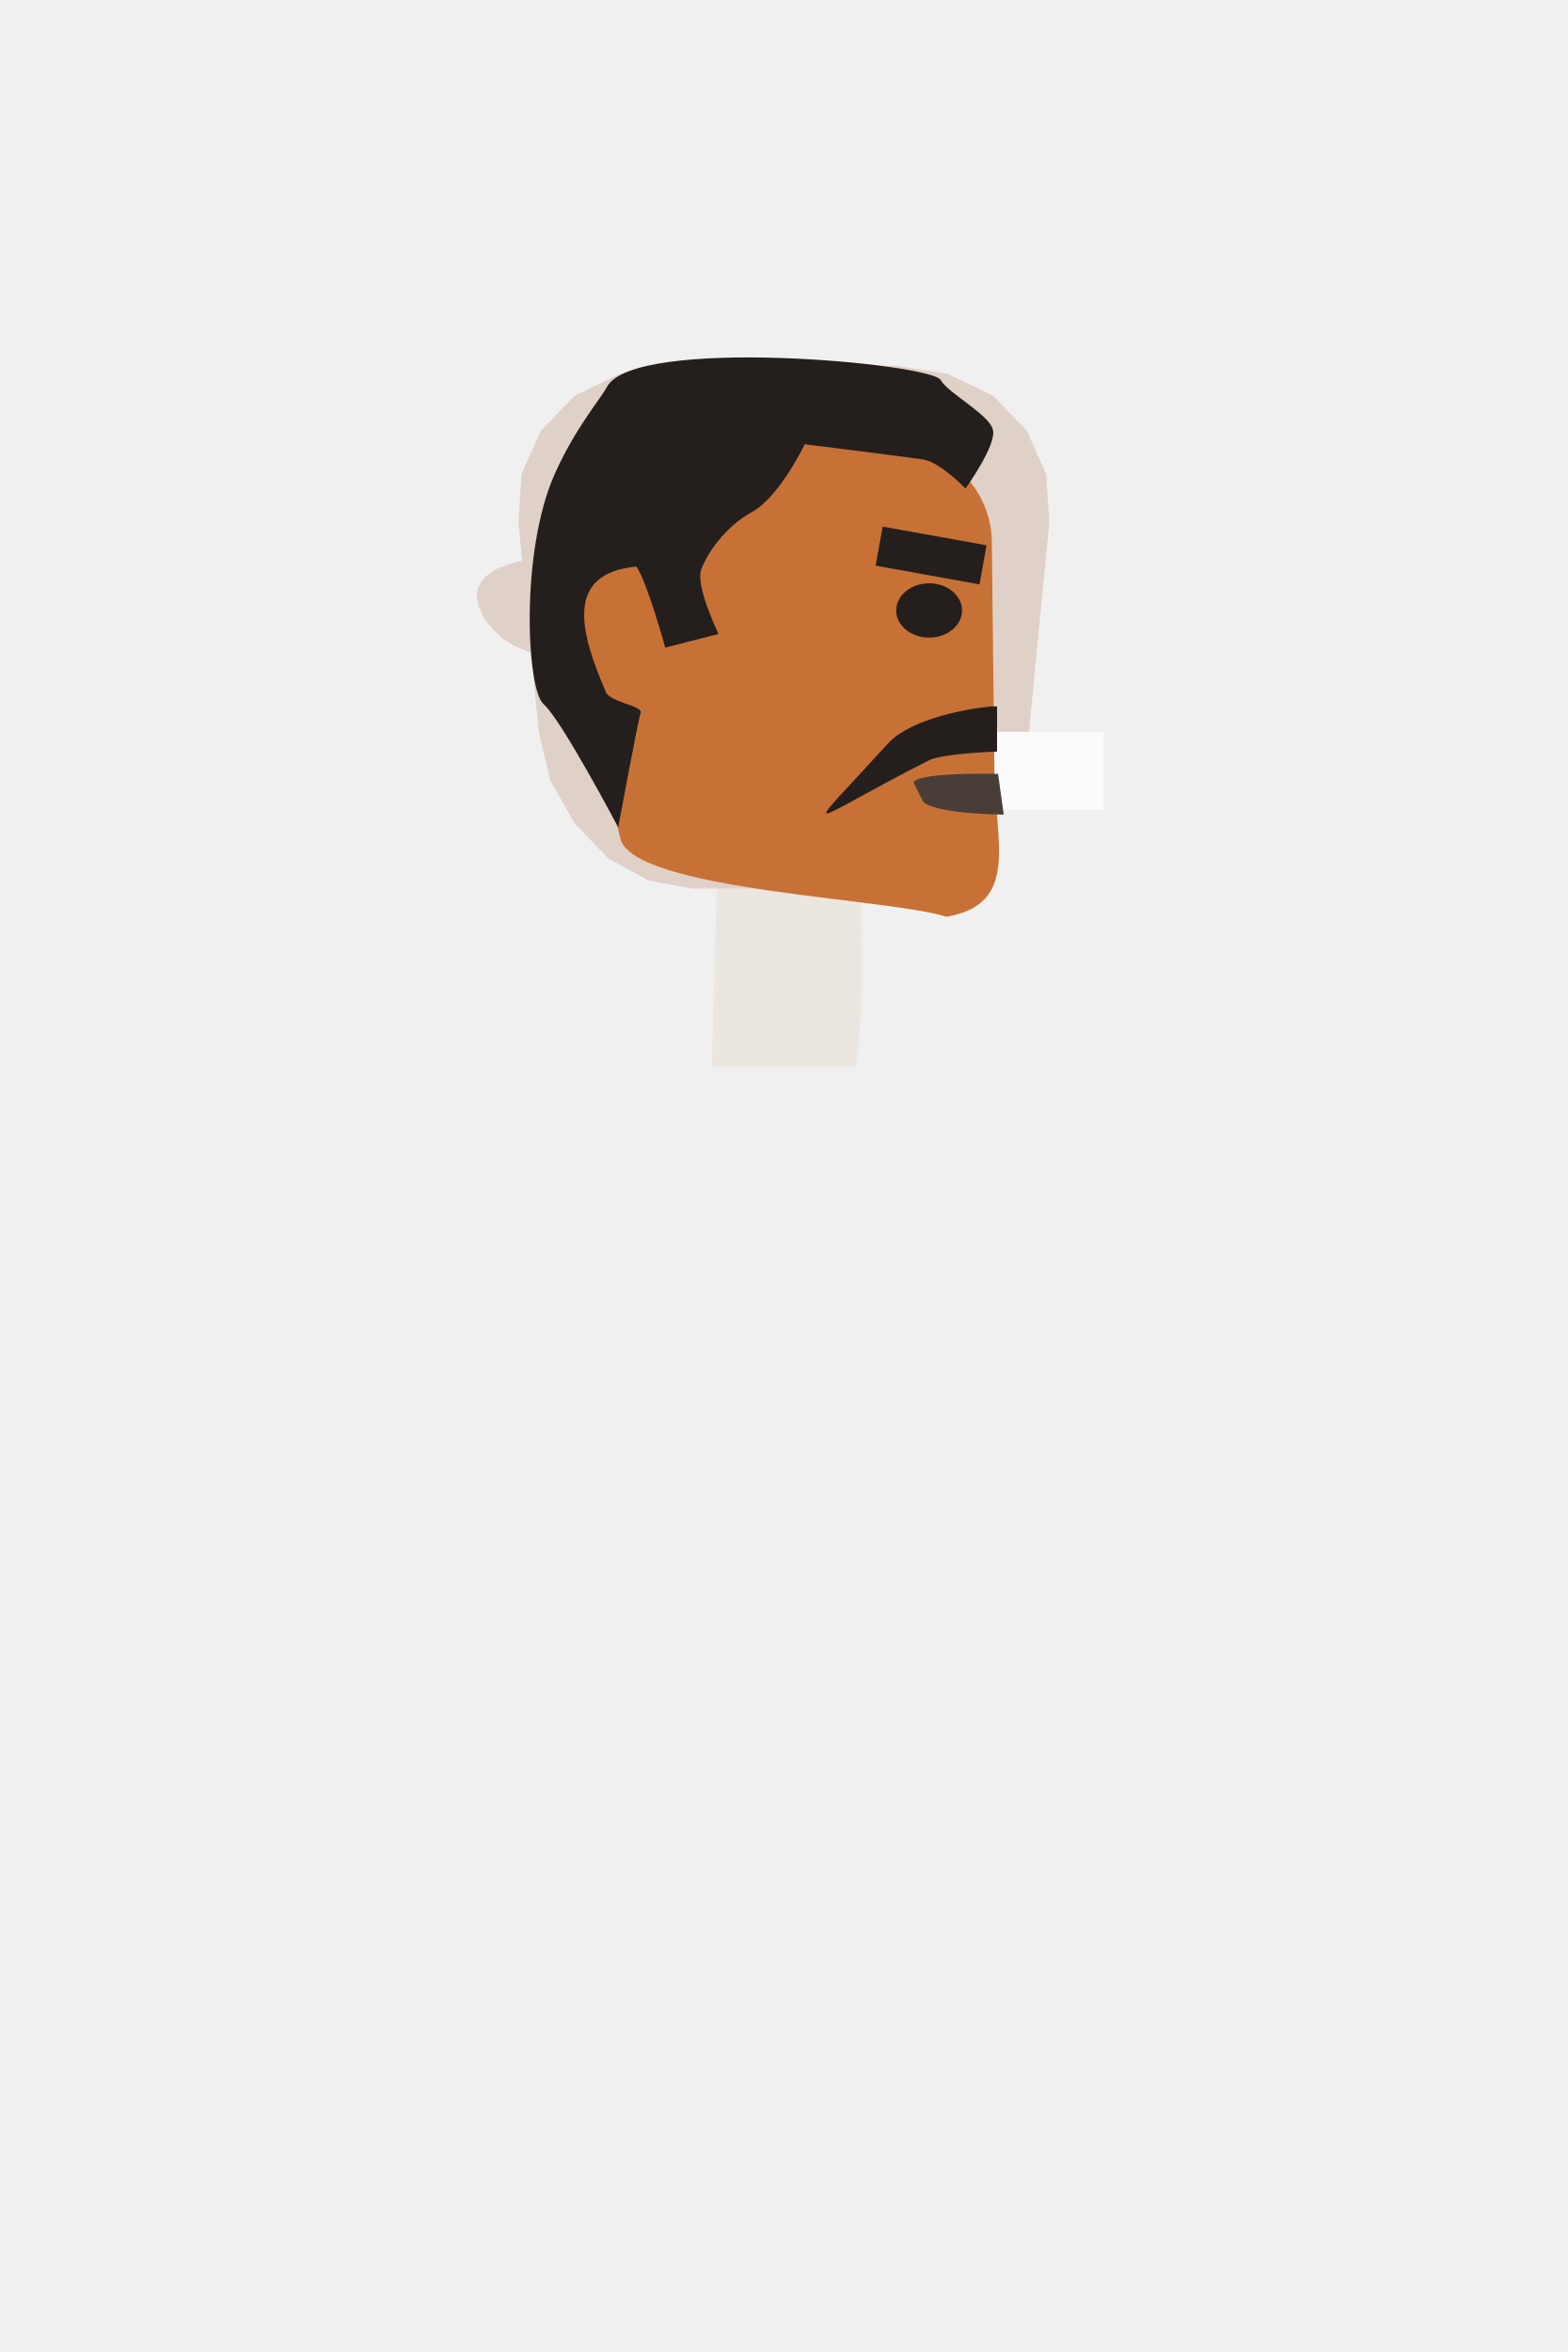
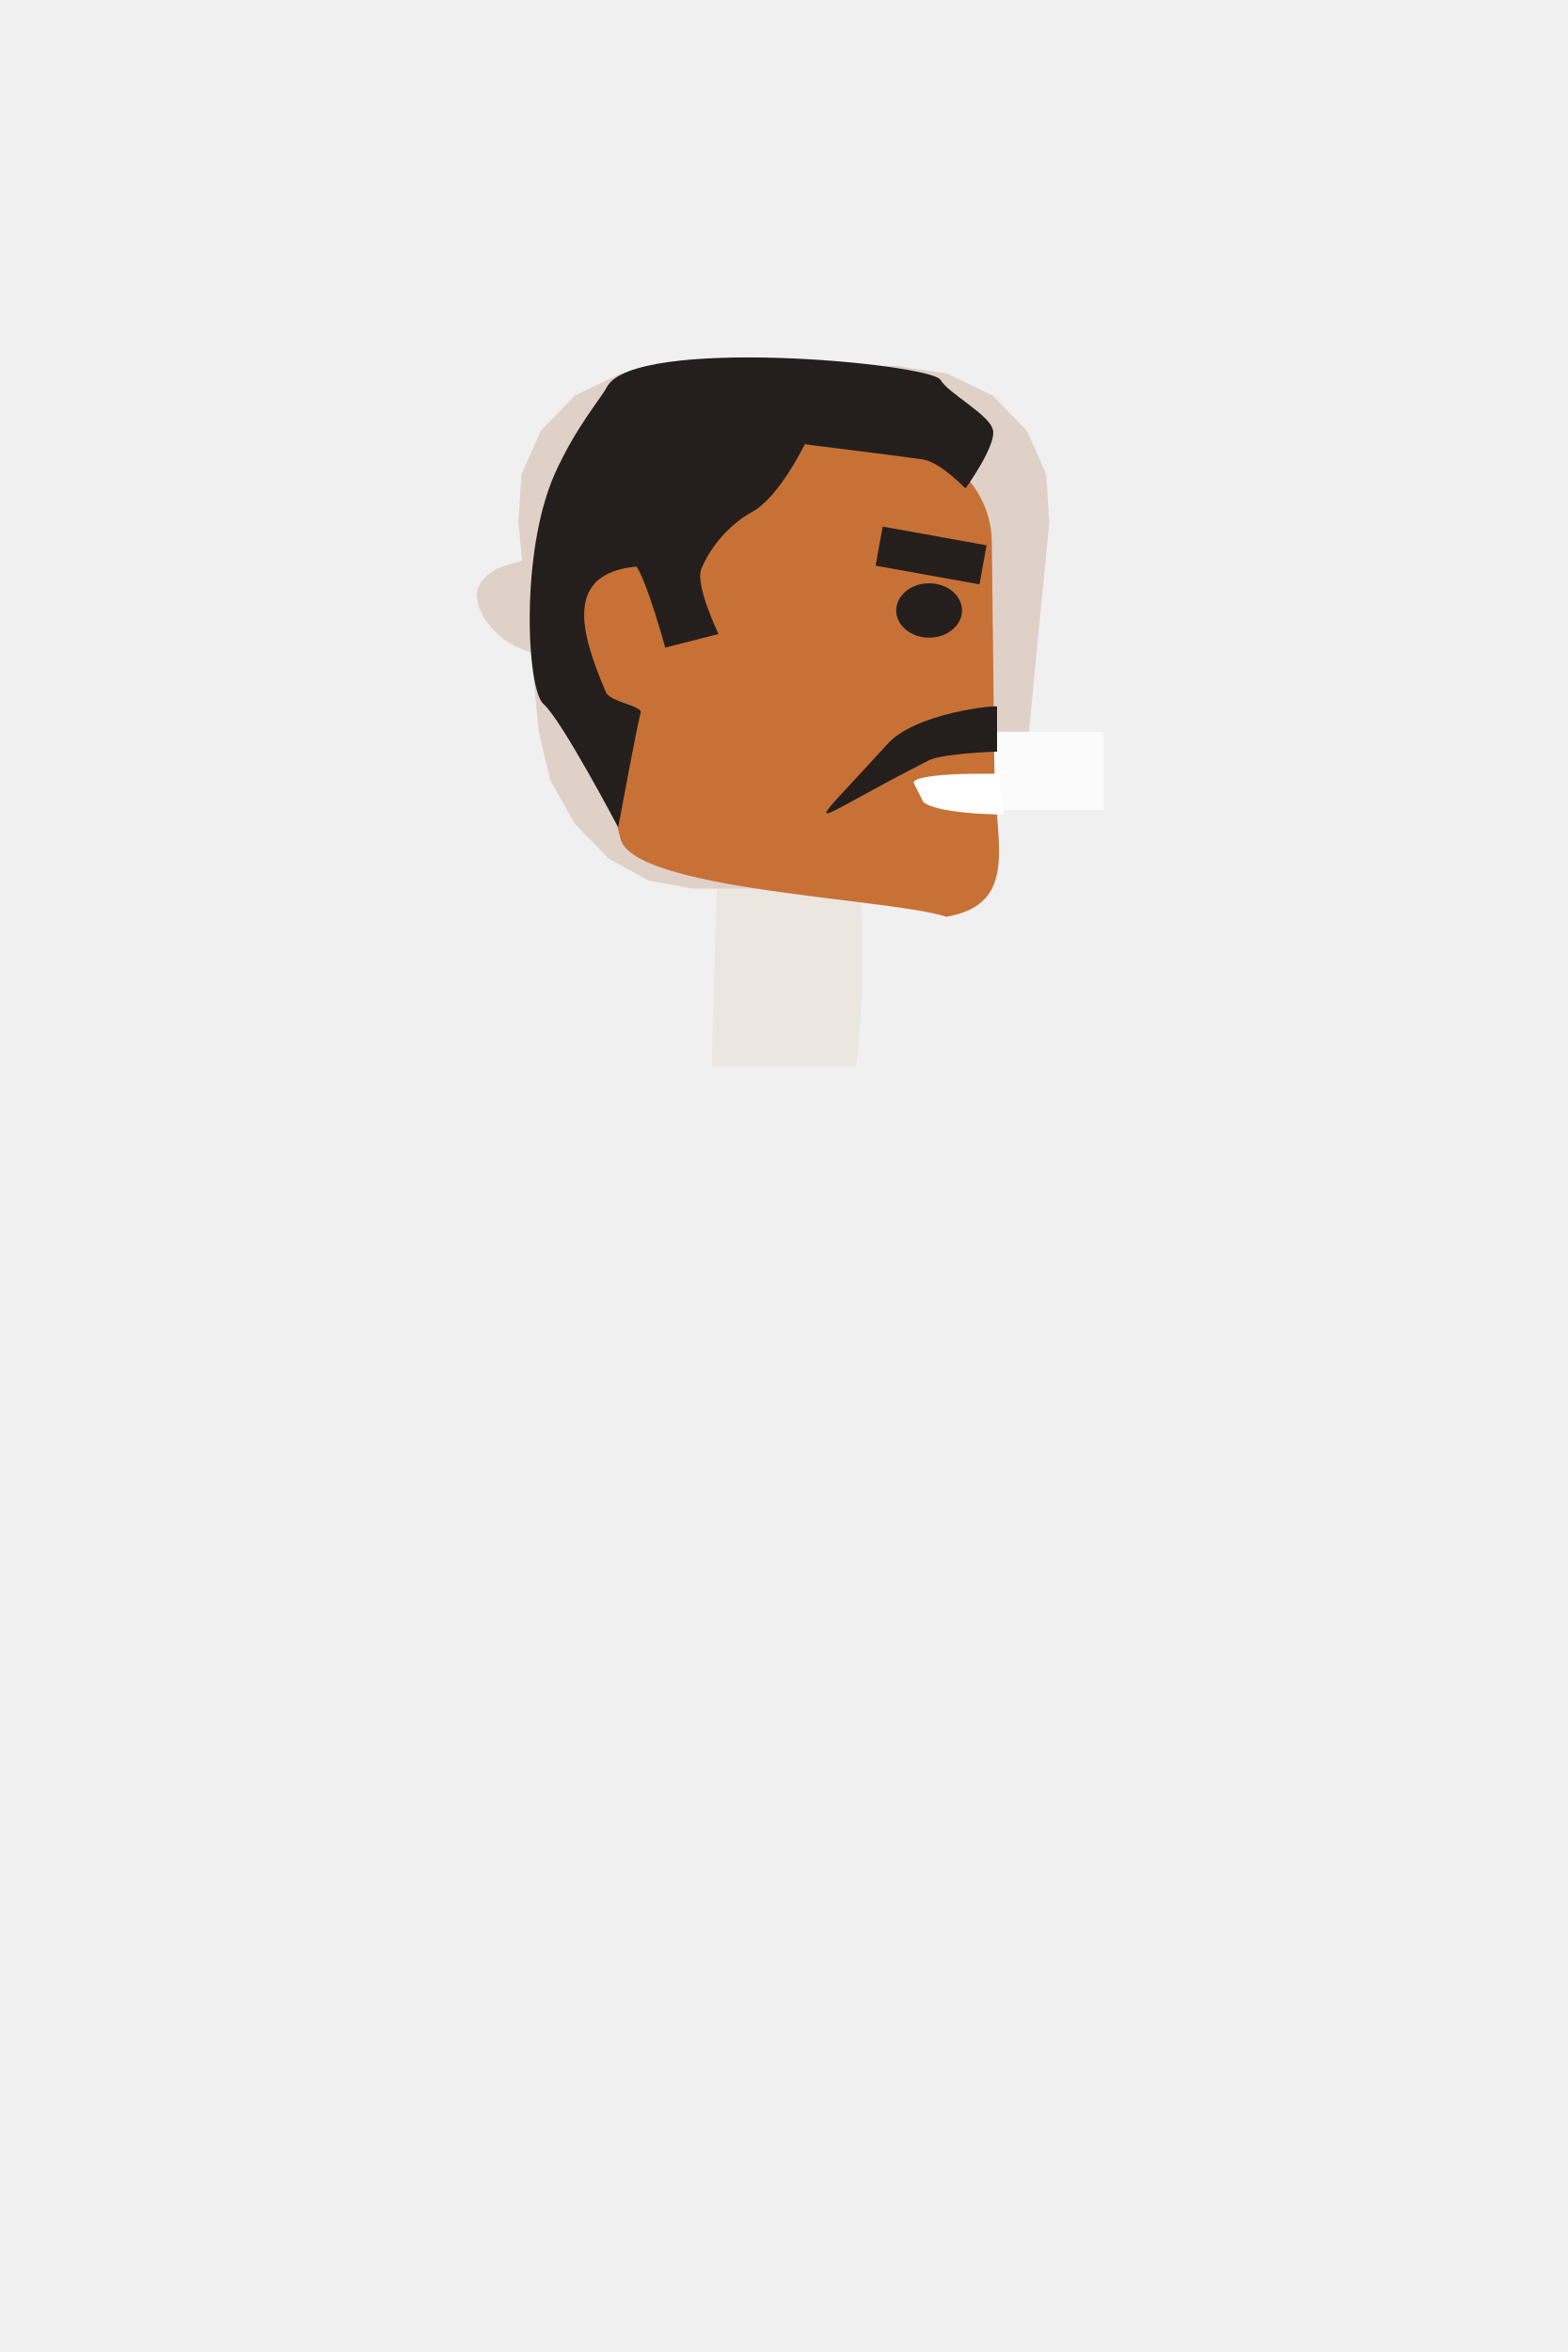
<svg xmlns="http://www.w3.org/2000/svg" width="600" height="900" viewBox="-1.5 -1.2 3 4.5" version="1.1" id="svg16944">
  <defs id="defs16948" />
  <g id="guide" opacity="0.7">
    <path d="M-0.138 0.841L-0.12 0.21L0.12 0.21L0.128 0.274L0.134 0.336L0.14 0.396L0.144 0.454L0.147 0.51L0.149 0.563L0.15 0.615L0.15 0.664L0.149 0.712L0.146 0.757L0.143 0.8L0.138 0.841Z" fill="#e8e1d9" id="path16926" />
    <path d="M-0.451 -0.131L-0.479 -0.13L-0.506 -0.126L-0.53 -0.119L-0.551 -0.111L-0.567 -0.1L-0.579 -0.087L-0.586 -0.074L-0.588 -0.06L-0.583 -0.037L-0.573 -0.016L-0.557 0.004L-0.538 0.022L-0.515 0.036L-0.489 0.047L-0.461 0.053L-0.433 0.055Z" fill="#d9c3b6" id="path16928" />
    <path d="M0.215 -0.5L0.313 -0.485L0.4 -0.443L0.465 -0.376L0.502 -0.293L0.508 -0.2L0.469 0.2L0.447 0.293L0.4 0.376L0.335 0.443L0.258 0.485L0.176 0.5L-0.176 0.5L-0.258 0.485L-0.335 0.443L-0.4 0.376L-0.447 0.293L-0.469 0.2L-0.508 -0.2L-0.502 -0.293L-0.465 -0.376L-0.4 -0.443L-0.313 -0.485L-0.215 -0.5Z" fill="#d9c3b6" id="path16930" />
    <path d="M0.215 -0.16L0.205 -0.123L0.178 -0.095L0.14 -0.085L0.103 -0.095L0.075 -0.123L0.065 -0.16L0.075 -0.197L0.102 -0.225L0.14 -0.235L0.178 -0.225L0.205 -0.198Z" fill="#ffffff" id="path16932" />
    <path d="M0.612 0.2L0.142 0.2L0.142 0.35L0.612 0.35Z" fill="#ffffff" id="path16934" />
    <path d="M-0.08 0H0.08M0 -0.08V0.08" stroke="#b04040" stroke-width="0.01" fill="none" id="path16936" />
  </g>
  <g id="back" />
  <g id="head">
    <path id="rect480-1-9-5" style="fill:#c87137;stroke-width:0.015;fill-opacity:1" d="m 0.311,0.554 c 0.14,-0.024 0.094,-0.142 0.092,-0.275 l -0.005,-0.443 c -0.001,-0.124 -0.132,-0.259 -0.449,-0.208 -0.317,0.051 -0.395,0.22 -0.366,0.34 l 0.104,0.436 c 0.024,0.1 0.513,0.114 0.624,0.15 z" />
    <path style="fill:#241f1c;fill-opacity:1;stroke-width:0.015" d="m 0.348,-0.266 c 0,0 0.06,-0.083 0.052,-0.112 -0.007,-0.029 -0.086,-0.07 -0.1,-0.095 -0.018,-0.032 -0.588,-0.085 -0.639,0.014 -0.01,0.02 -0.06,0.077 -0.1,0.167 -0.066,0.15 -0.053,0.411 -0.021,0.439 0.034,0.029 0.143,0.236 0.143,0.236 0,0 0.038,-0.205 0.043,-0.219 0.005,-0.014 -0.062,-0.021 -0.067,-0.041 -0.05,-0.116 -0.078,-0.226 0.059,-0.239 0.021,0.031 0.055,0.155 0.055,0.155 l 0.102,-0.026 c 0,0 -0.045,-0.093 -0.033,-0.124 0.012,-0.031 0.045,-0.081 0.098,-0.11 0.052,-0.029 0.1,-0.129 0.1,-0.129 0,0 0.193,0.024 0.226,0.029 0.033,0.005 0.081,0.055 0.081,0.055 z" id="path658" />
    <ellipse style="fill:#241f1c;stroke-width:0.015" id="path639-8-7" cx="-0.032" cy="0.278" rx="0.052" ry="0.063" transform="matrix(0,1,1,0,0,0)" />
    <rect style="fill:#241f1c;fill-opacity:1;stroke-width:0.015" id="rect985" width="0.202" height="0.076" x="0.152" y="-0.223" transform="rotate(10.2116)" />
    <path style="fill:#241f1c;fill-opacity:1;stroke-width:0.015" d="m 0.408,0.152 c 9.325e-4,-0.004 -0.159,0.012 -0.211,0.073 -0.173,0.19 -0.157,0.15 0.082,0.029 0.031,-0.013 0.129,-0.016 0.129,-0.016 z" id="path1009" />
  </g>
-   <g id="mouth-1" transform="translate(0.05393187,0.01359519)" style="fill:#483e37">
-     <path id="rect480-1-8-3-0-4" style="fill:#483e37;fill-opacity:1;stroke-width:0.015" d="M 0.367,0.346 0.356,0.267 c -0.126,-0.002 -0.166,0.009 -0.161,0.018 l 0.017,0.034 c 0.005,0.009 0.042,0.024 0.155,0.026 z" />
+   <g id="mouth-1" transform="translate(0.05393187,0.01359519)" style="fill:#ffffff">
+     <path id="rect480-1-8-3-0-4" style="fill:#ffffff;fill-opacity:1;stroke-width:0.015" d="M 0.367,0.346 0.356,0.267 c -0.126,-0.002 -0.166,0.009 -0.161,0.018 l 0.017,0.034 c 0.005,0.009 0.042,0.024 0.155,0.026 z" />
  </g>
  <g id="mouth-2" style="display:none">
-     <path id="rect480-1-8-3-0-3" style="fill:#782121;fill-opacity:1;stroke-width:0.015" d="m 0.416,0.399 -0.01,-0.138 c -0.111,-0.004 -0.146,0.015 -0.142,0.032 l 0.015,0.061 c 0.004,0.017 0.037,0.042 0.137,0.046 z" />
+     <path id="rect480-1-8-3-0-3" style="fill:#ffffff;fill-opacity:1;stroke-width:0.015" d="m 0.416,0.399 -0.01,-0.138 c -0.111,-0.004 -0.146,0.015 -0.142,0.032 l 0.015,0.061 c 0.004,0.017 0.037,0.042 0.137,0.046 z" />
  </g>
  <g id="mouth-3" style="display:none">
-     <path id="rect480-1-8-3-0" style="fill:#782121;fill-opacity:1;stroke-width:0.015" d="M 0.421,0.442 0.402,0.245 C 0.222,0.236 0.207,0.325 0.206,0.36 l -0.004,0.088 c 0.003,0.035 0.058,-0.014 0.219,-0.007 z" />
+     <path id="rect480-1-8-3-0" style="fill:#ffffff;fill-opacity:1;stroke-width:0.015" d="M 0.421,0.442 0.402,0.245 C 0.222,0.236 0.207,0.325 0.206,0.36 l -0.004,0.088 c 0.003,0.035 0.058,-0.014 0.219,-0.007 z" />
  </g>
</svg>
